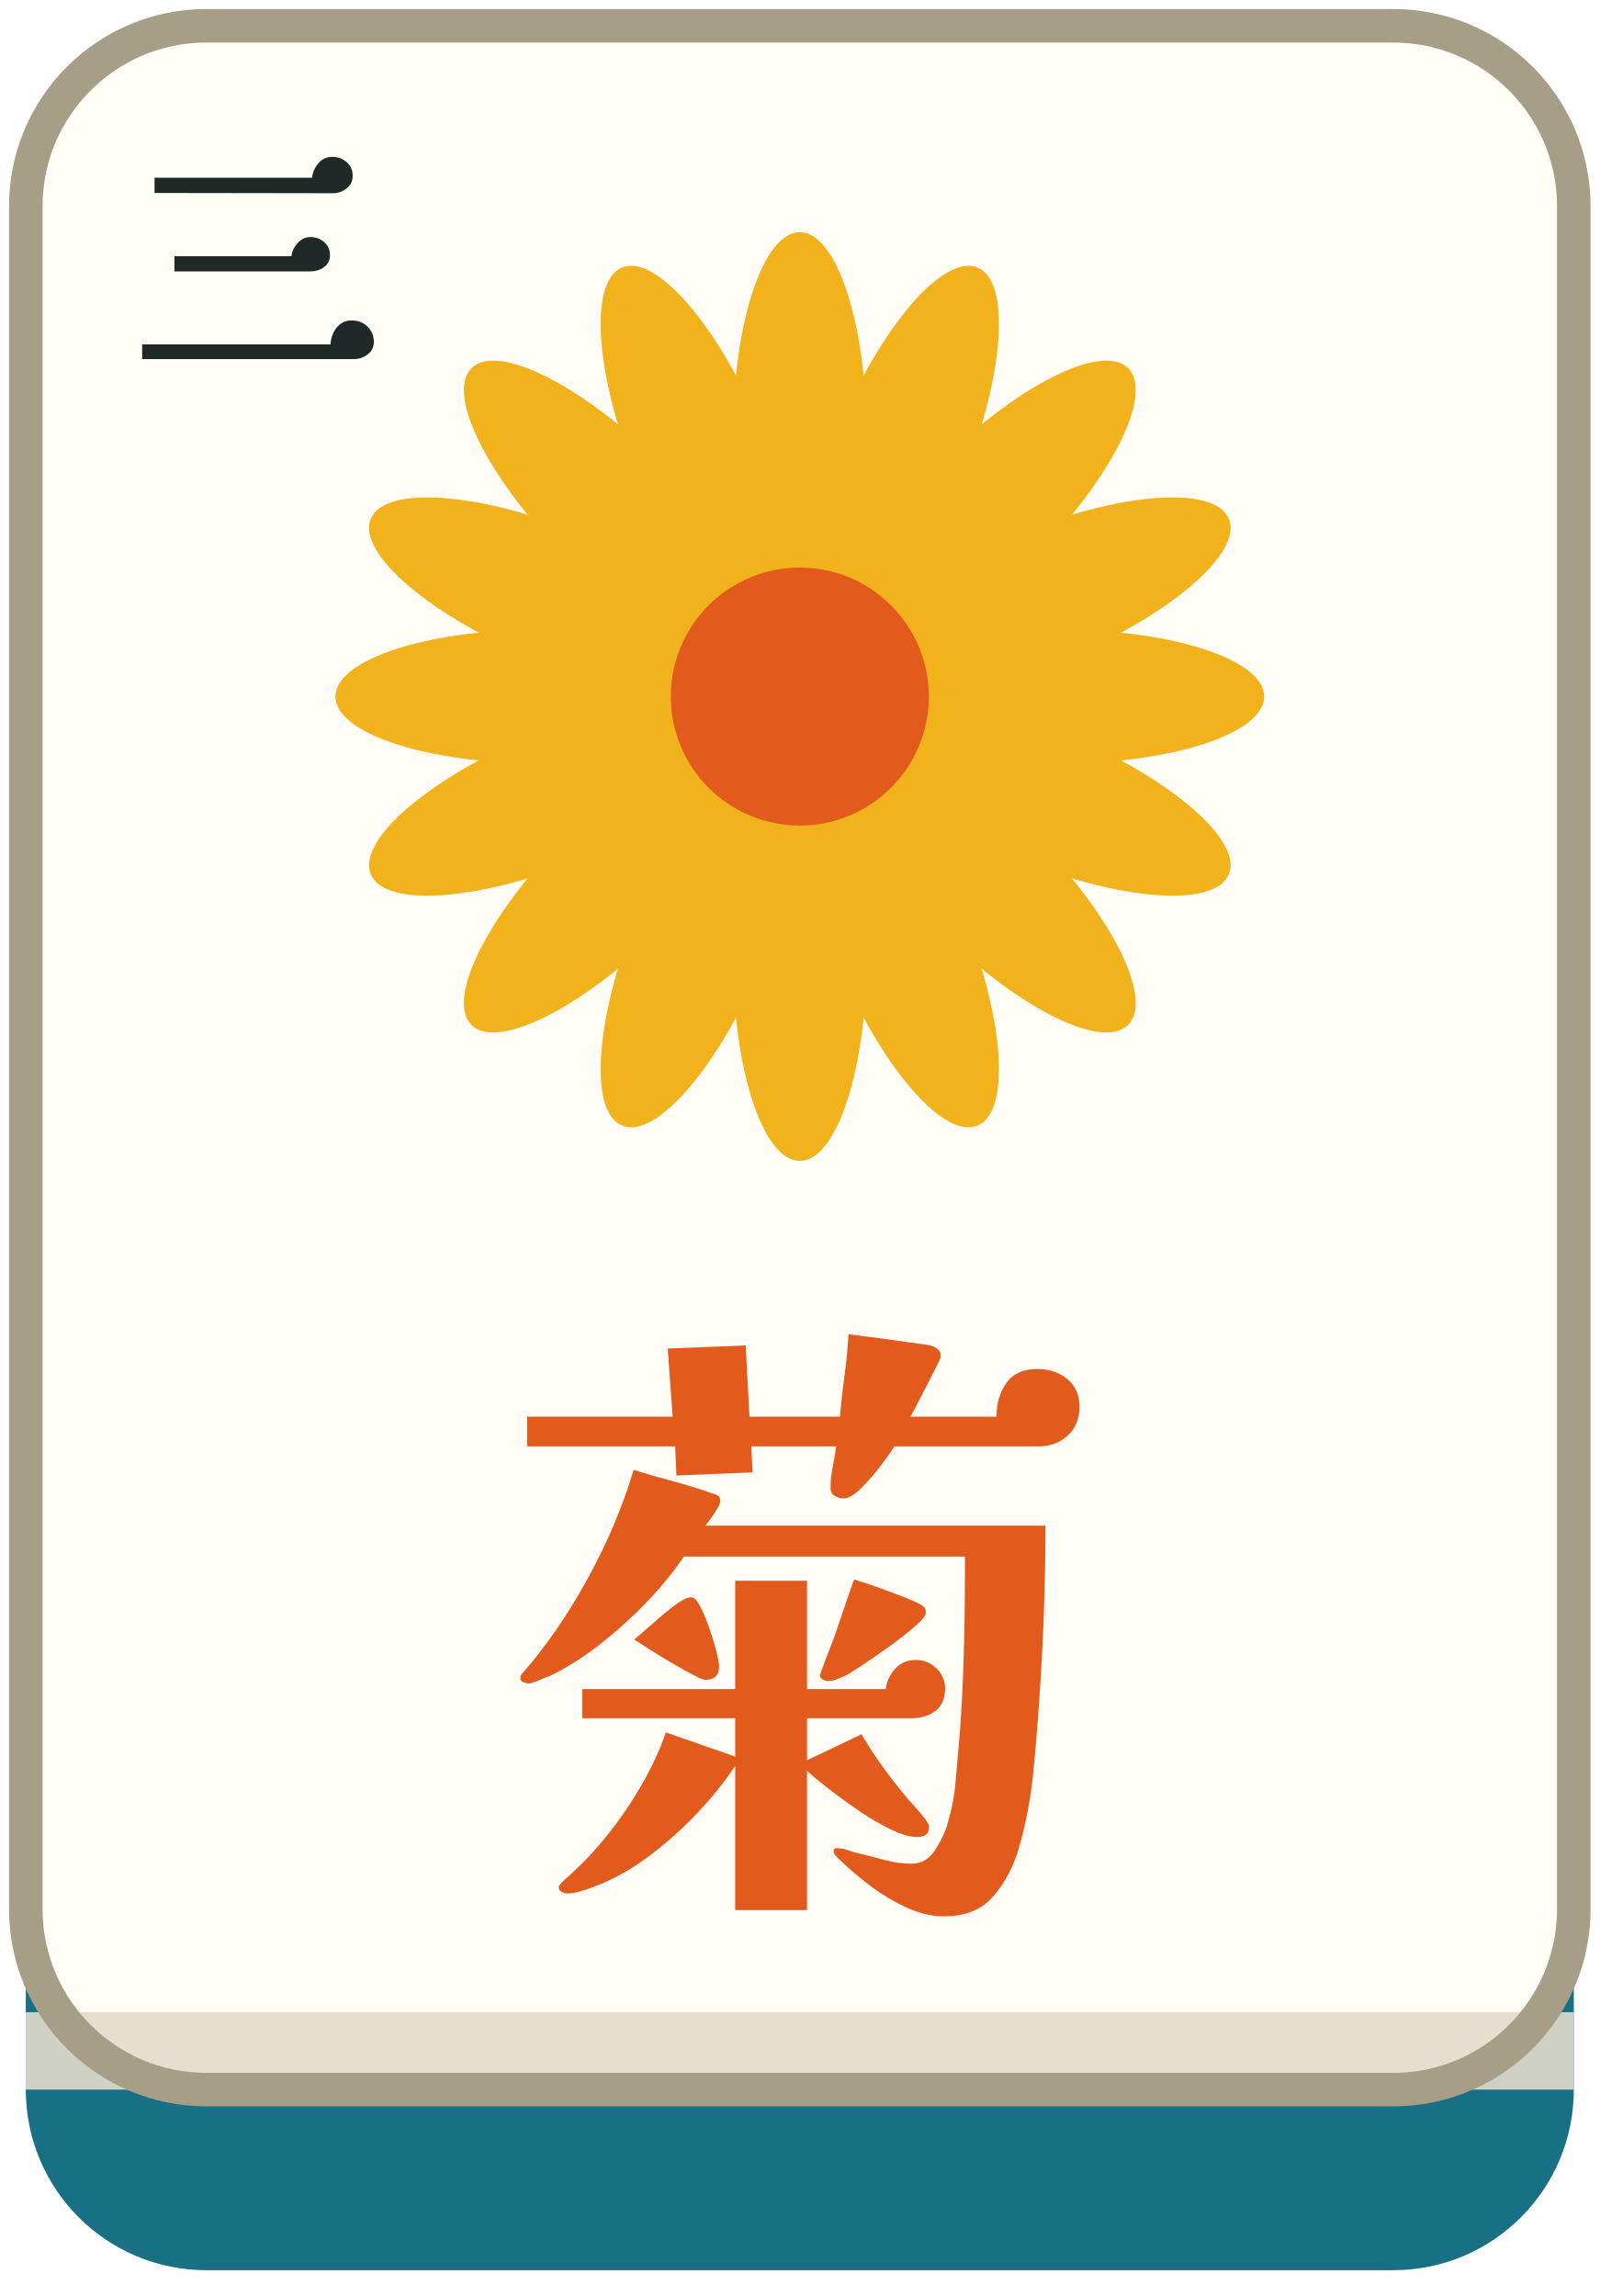
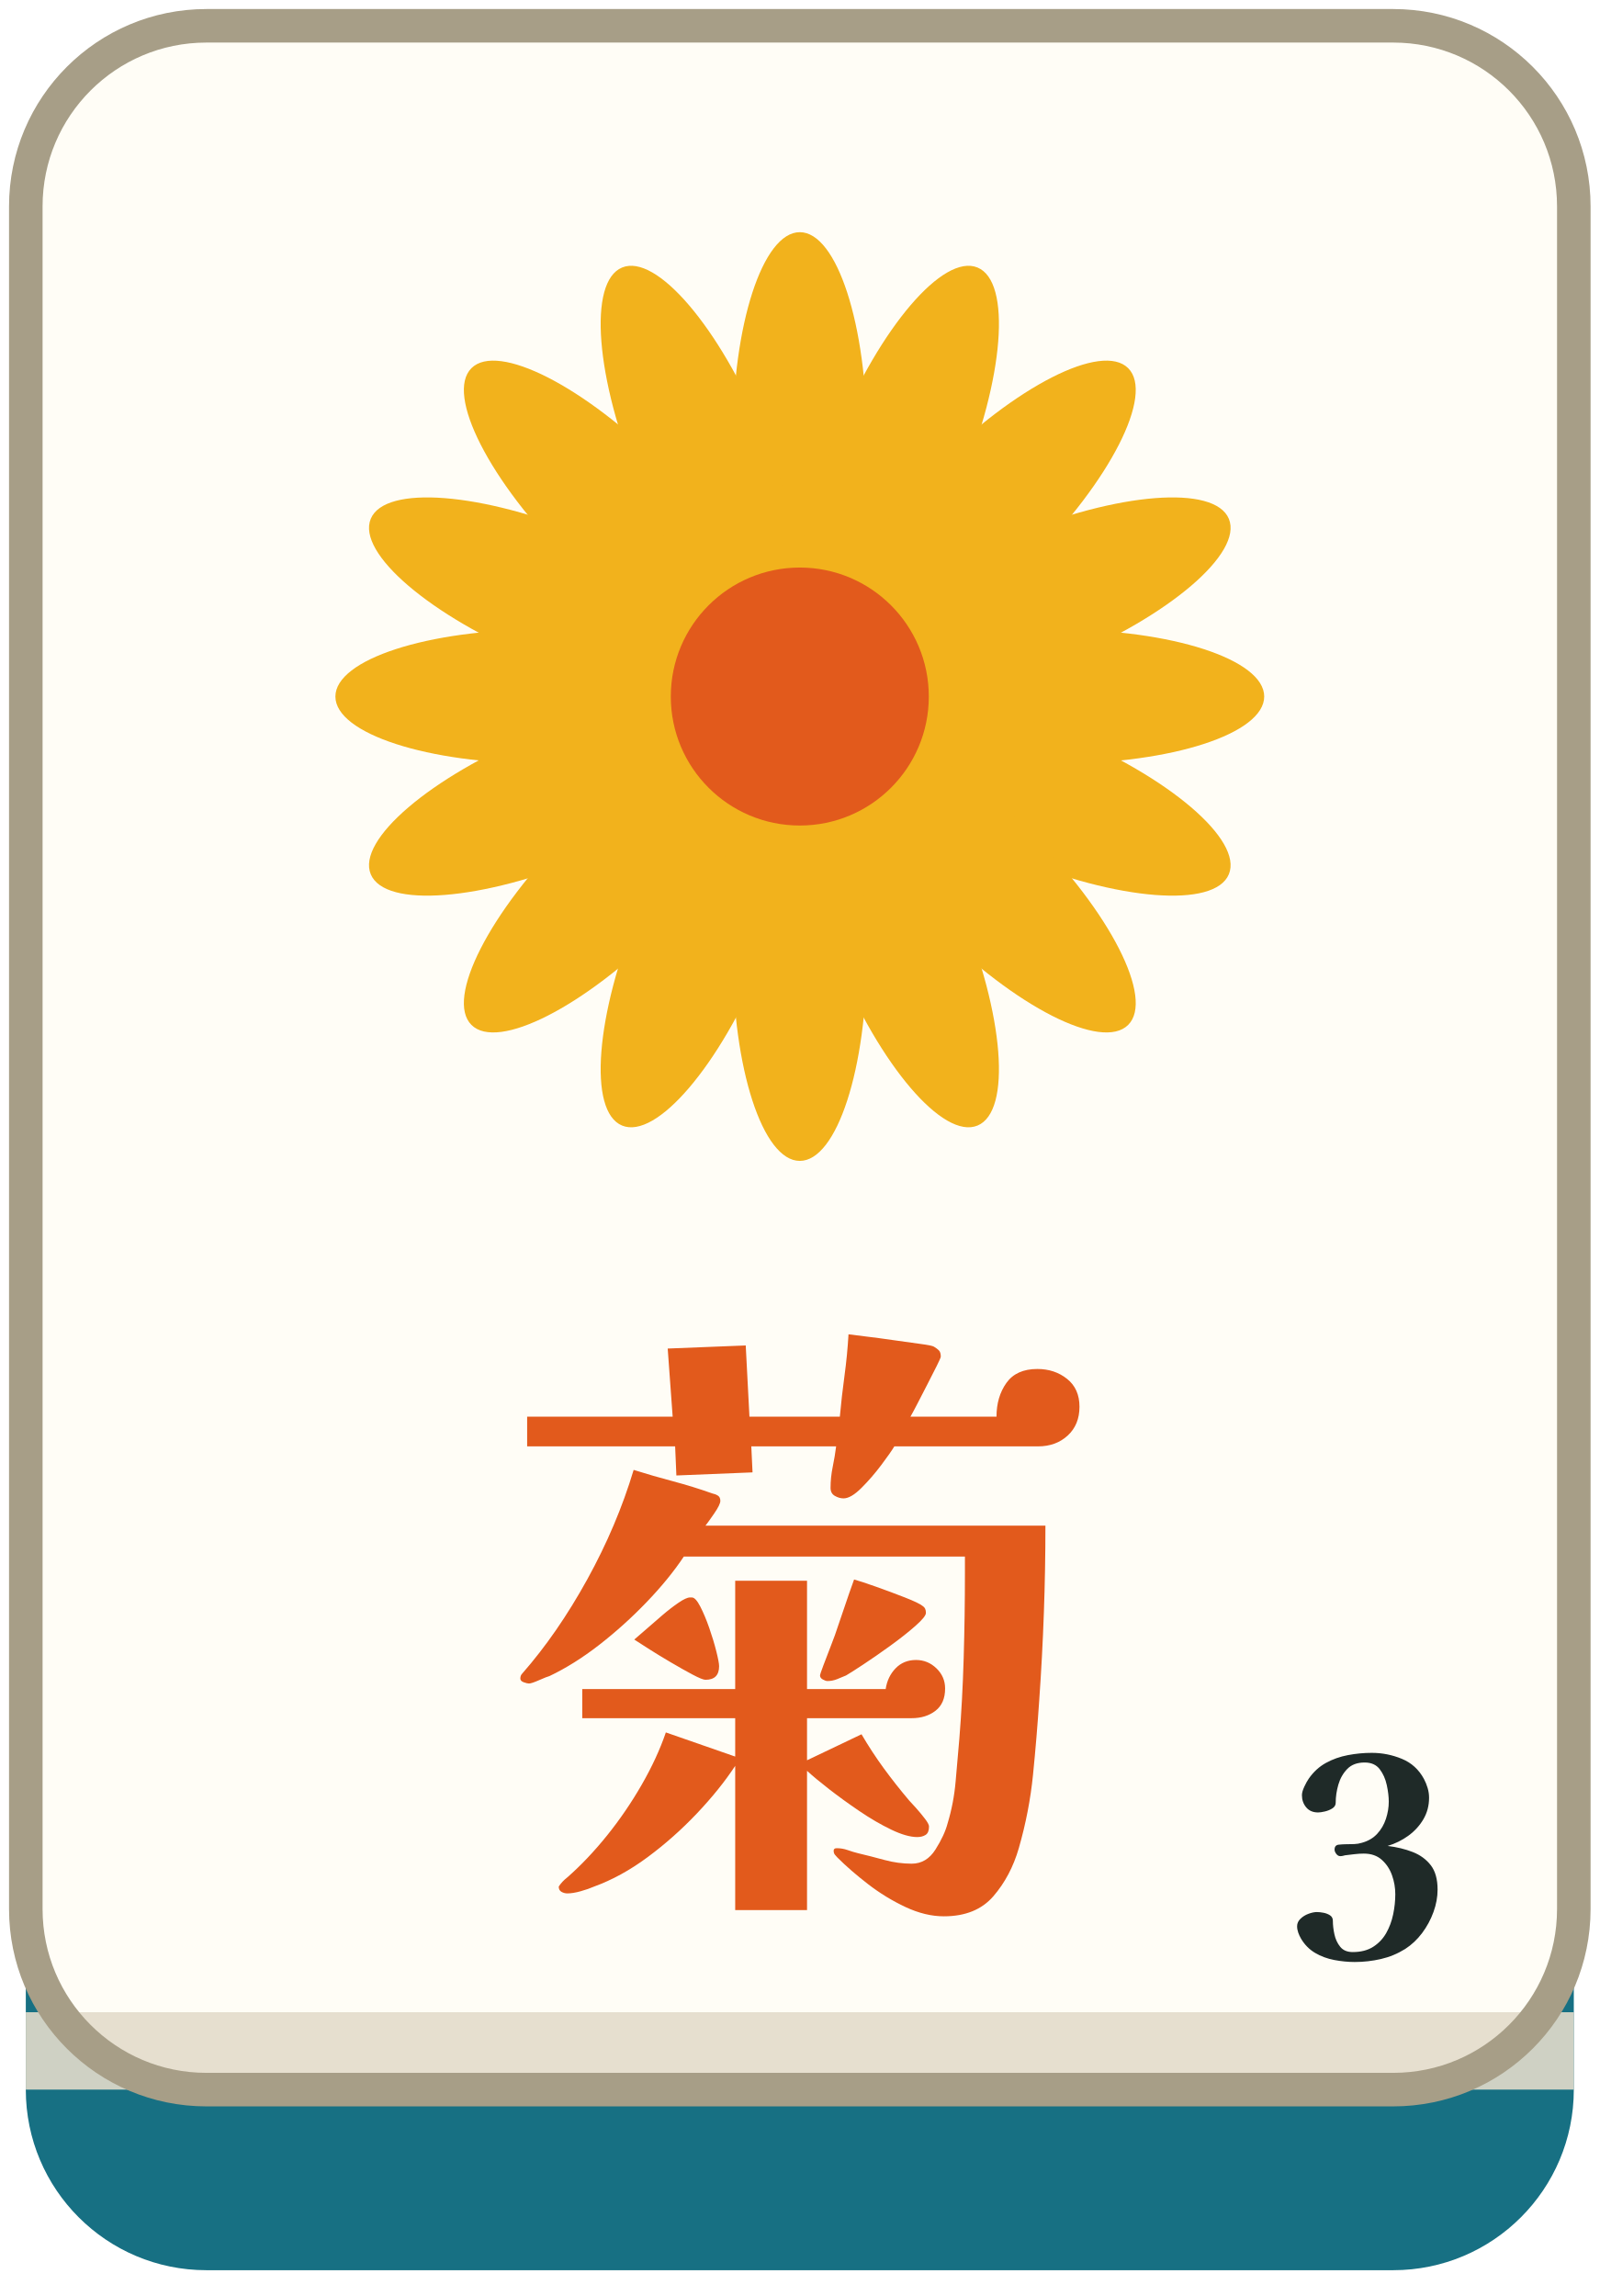
<svg xmlns="http://www.w3.org/2000/svg" viewBox="-1 -1 62 89">
  <rect x="0" y="7" width="60" height="80" rx="7" fill="#177083" />
  <rect x="0" y="0" width="60" height="80" rx="7" fill="#FFFDF6" />
  <rect x="0" y="77" width="60" height="3" fill="#E3DCCB" opacity=".9" />
  <rect x="0" y="0" width="60" height="80" rx="7" fill="none" stroke="#A79E87" stroke-width="1.3" />
  <ellipse cx="30" cy="16" rx="2.6" ry="8" fill="#F2B21C" transform="rotate(0.0 30 26)" />
  <ellipse cx="30" cy="16" rx="2.6" ry="8" fill="#F2B21C" transform="rotate(22.5 30 26)" />
  <ellipse cx="30" cy="16" rx="2.6" ry="8" fill="#F2B21C" transform="rotate(45.0 30 26)" />
  <ellipse cx="30" cy="16" rx="2.6" ry="8" fill="#F2B21C" transform="rotate(67.5 30 26)" />
  <ellipse cx="30" cy="16" rx="2.6" ry="8" fill="#F2B21C" transform="rotate(90.0 30 26)" />
  <ellipse cx="30" cy="16" rx="2.6" ry="8" fill="#F2B21C" transform="rotate(112.5 30 26)" />
  <ellipse cx="30" cy="16" rx="2.6" ry="8" fill="#F2B21C" transform="rotate(135.0 30 26)" />
  <ellipse cx="30" cy="16" rx="2.6" ry="8" fill="#F2B21C" transform="rotate(157.5 30 26)" />
  <ellipse cx="30" cy="16" rx="2.6" ry="8" fill="#F2B21C" transform="rotate(180.0 30 26)" />
  <ellipse cx="30" cy="16" rx="2.6" ry="8" fill="#F2B21C" transform="rotate(202.5 30 26)" />
  <ellipse cx="30" cy="16" rx="2.6" ry="8" fill="#F2B21C" transform="rotate(225.0 30 26)" />
  <ellipse cx="30" cy="16" rx="2.6" ry="8" fill="#F2B21C" transform="rotate(247.5 30 26)" />
  <ellipse cx="30" cy="16" rx="2.6" ry="8" fill="#F2B21C" transform="rotate(270.0 30 26)" />
  <ellipse cx="30" cy="16" rx="2.6" ry="8" fill="#F2B21C" transform="rotate(292.5 30 26)" />
  <ellipse cx="30" cy="16" rx="2.6" ry="8" fill="#F2B21C" transform="rotate(315.0 30 26)" />
  <ellipse cx="30" cy="16" rx="2.6" ry="8" fill="#F2B21C" transform="rotate(337.5 30 26)" />
  <circle cx="30" cy="26" r="5" fill="#E25A1C" />
  <path transform="translate(18.04 71.05) scale(0.024 -0.024)" d="M733 275Q733 251 717.5 239.0Q702 227 679 227H510V159L598 201Q615 172 634.0 146.0Q653 120 675 94Q678 91 686.0 82.0Q694 73 700.5 64.5Q707 56 707 52Q707 42 701.5 38.5Q696 35 688 35Q671 35 646.0 47.0Q621 59 594.5 77.0Q568 95 545.5 112.5Q523 130 510 142V-83H394V150Q369 112 332.0 73.0Q295 34 252.5 2.5Q210 -29 166 -45Q157 -49 144.5 -52.5Q132 -56 123 -56Q118 -56 113.5 -53.5Q109 -51 109 -45Q114 -37 123 -30Q156 -1 187.0 37.5Q218 76 243.0 119.5Q268 163 282 204L394 165V227H147V274H394V449H510V274H637Q640 294 653.0 307.5Q666 321 686 321Q705 321 719.0 307.5Q733 294 733 275ZM368 311Q368 289 346 289Q341 289 325.0 297.5Q309 306 289.5 317.5Q270 329 253.5 339.5Q237 350 231 354Q237 359 249.5 370.0Q262 381 276.0 393.0Q290 405 302.5 413.5Q315 422 321 422H324Q330 422 337.5 407.5Q345 393 352.0 373.0Q359 353 363.5 335.0Q368 317 368 311ZM895 538Q895 468 892.5 397.5Q890 327 885 256Q881 196 875.0 136.0Q869 76 852 17Q839 -28 811.0 -60.5Q783 -93 731 -93Q701 -93 669.0 -78.0Q637 -63 608.5 -41.0Q580 -19 559 2Q557 4 555.0 6.5Q553 9 553 13Q553 17 558 17Q567 17 575.5 14.0Q584 11 592 9Q613 4 635.0 -2.0Q657 -8 679 -8Q703 -8 717.5 15.0Q732 38 737 57Q747 90 750.0 125.0Q753 160 756 194Q761 256 763.0 324.5Q765 393 765 460V488H311Q287 452 251.0 414.5Q215 377 174.5 345.5Q134 314 94 295Q90 294 77.5 288.5Q65 283 61 283Q58 283 52.5 285.0Q47 287 47 291Q47 296 50 299Q107 364 155.0 451.0Q203 538 230 628Q262 618 294.0 609.5Q326 601 357 590Q362 589 366.0 586.5Q370 584 370 578Q370 572 360.0 557.5Q350 543 346 538ZM702 397Q702 391 685.0 376.0Q668 361 644.5 344.0Q621 327 600.5 313.5Q580 300 573 296Q566 293 558.5 290.0Q551 287 543 287Q540 287 535.5 289.5Q531 292 531 296Q531 298 536.5 312.5Q542 327 548.0 342.5Q554 358 555 361Q563 384 570.5 406.5Q578 429 586 451Q597 448 621.0 439.5Q645 431 668.0 422.0Q691 413 697 408Q702 405 702 397ZM950 730Q950 701 931.0 683.5Q912 666 883 666H651Q645 656 630.0 636.0Q615 616 598.0 599.0Q581 582 569 582Q562 582 555.0 586.0Q548 590 548 599Q548 616 551.5 633.0Q555 650 557 666H420L422 624L299 619L297 666H58V714H293L285 824L411 829L417 714H563Q566 747 570.5 780.0Q575 813 577 847Q584 846 605.0 843.5Q626 841 650.0 837.5Q674 834 693.0 831.5Q712 829 715 827Q720 824 723.0 821.0Q726 818 726 811Q726 809 719.5 796.0Q713 783 704.0 765.5Q695 748 687.5 733.5Q680 719 677 714H816Q816 746 832.0 768.5Q848 791 882 791Q910 791 930.0 775.0Q950 759 950 730Z" fill="#E25A1C" />
-   <path transform="translate(3.87 12.88) scale(0.01 -0.01)" d="M962 63Q962 32 938.0 14.0Q914 -4 884 -4H64V53H794Q795 75 804.5 96.5Q814 118 832.0 132.0Q850 146 876 146Q913 146 937.5 122.0Q962 98 962 63ZM792 400Q792 369 769.0 352.5Q746 336 717 336H189V395H643Q645 421 666.0 445.0Q687 469 716 469Q747 469 769.5 449.5Q792 430 792 400ZM880 707Q880 676 856.5 657.5Q833 639 803 639L112 640V699H723Q725 729 746.5 754.5Q768 780 801 780Q833 780 856.5 759.5Q880 739 880 707Z" fill="#1F2A28" />
+   <path transform="translate(48.78 75.02) scale(0.011 -0.011)" d="M540 252Q540 213 525.5 173.0Q511 133 485.5 99.0Q460 65 426 43Q386 18 340.5 7.5Q295 -3 248 -3Q213 -3 176.0 4.0Q139 11 108.5 29.0Q78 47 59 79Q53 89 49.0 100.5Q45 112 45 123Q45 138 57.0 149.5Q69 161 85.5 167.0Q102 173 115 173Q125 173 138.0 170.5Q151 168 161.0 161.5Q171 155 171 142Q171 120 176.5 94.5Q182 69 197.0 50.5Q212 32 241 32Q284 32 313.0 50.5Q342 69 359.0 99.0Q376 129 383.5 165.0Q391 201 391 236Q391 270 379.5 302.5Q368 335 343.5 357.0Q319 379 280 379Q264 379 247.5 377.0Q231 375 214 373Q210 372 206.0 371.0Q202 370 197 370Q189 370 183.0 378.0Q177 386 177 393Q177 409 192.0 410.5Q207 412 218 412Q232 412 246.0 412.5Q260 413 273 417Q306 426 327.0 448.5Q348 471 358.0 501.5Q368 532 368 562Q368 588 361.0 620.5Q354 653 336.0 676.5Q318 700 283 700Q244 700 222.0 677.5Q200 655 190.5 622.5Q181 590 181 558Q181 546 169.5 538.5Q158 531 143.0 527.5Q128 524 119 524Q92 524 77.0 542.0Q62 560 62 585Q62 597 70.5 615.0Q79 633 86 643Q111 679 146.5 698.5Q182 718 224.0 726.0Q266 734 308 734Q363 734 414.0 713.0Q465 692 492 642Q500 627 505.0 610.0Q510 593 510 576Q510 534 490.0 500.0Q470 466 437.0 442.0Q404 418 364 406Q413 400 452.5 384.5Q492 369 516.0 338.0Q540 307 540 252Z" fill="#1F2A28" />
</svg>
